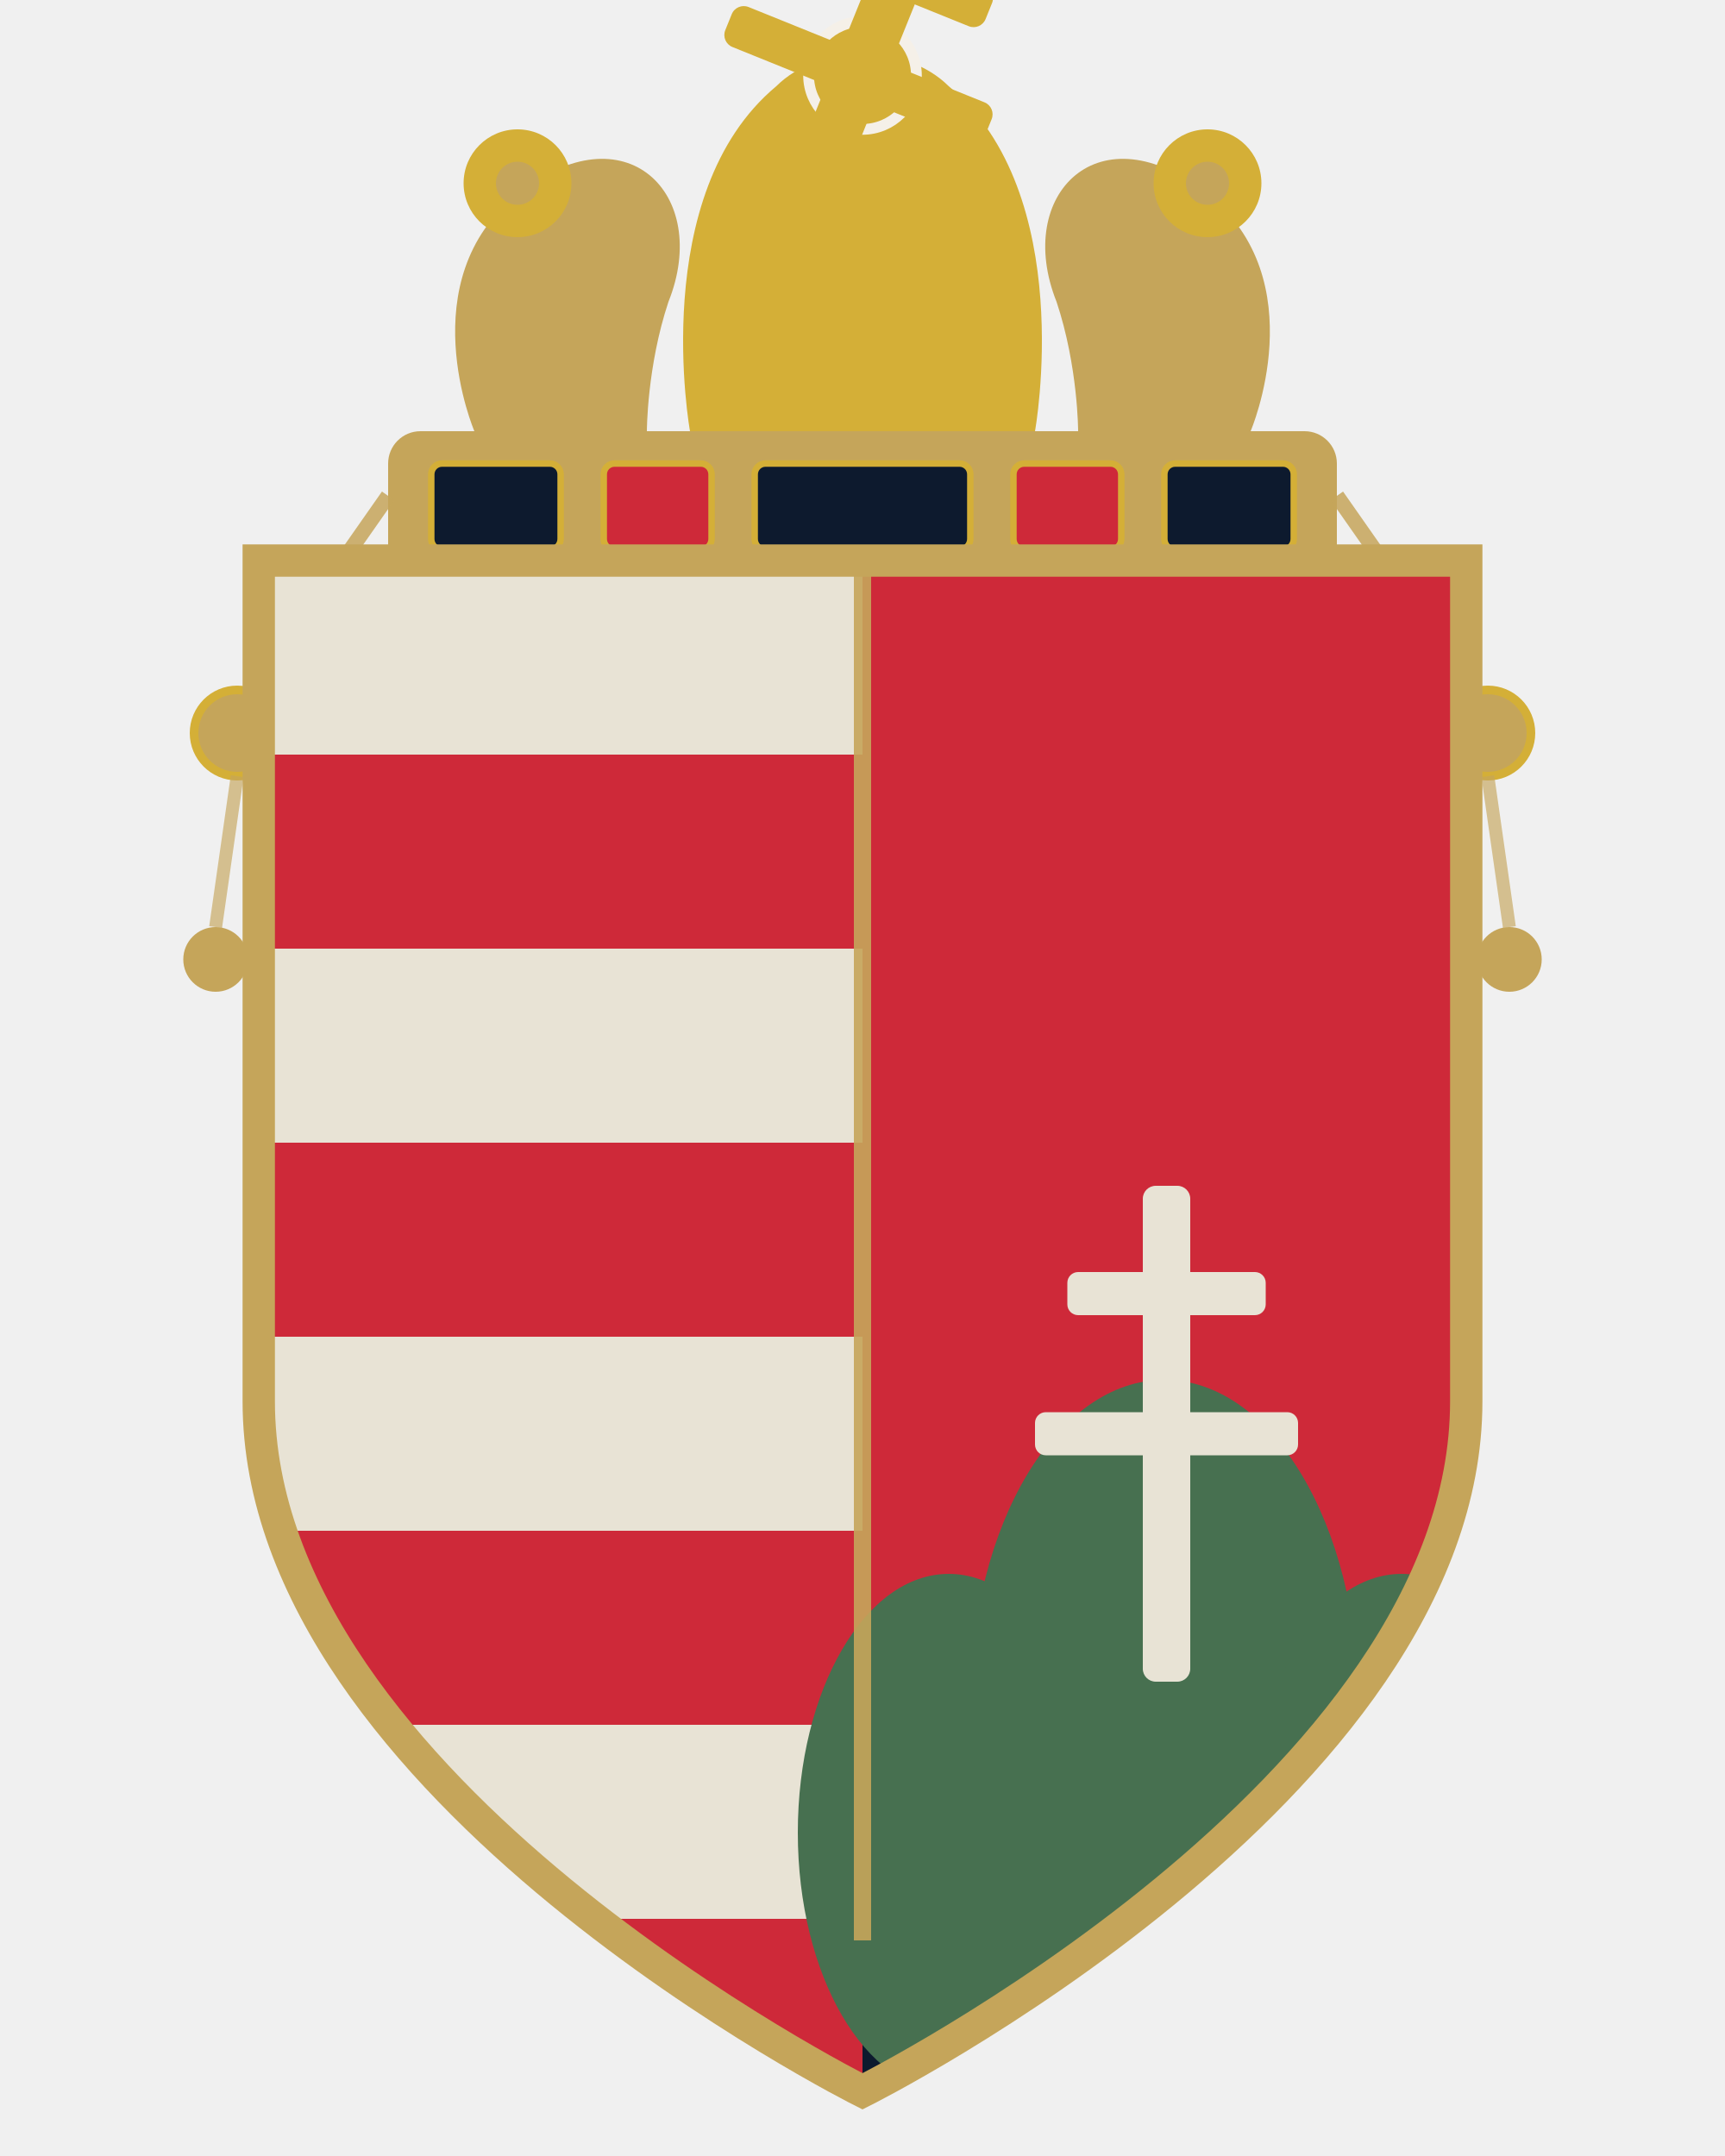
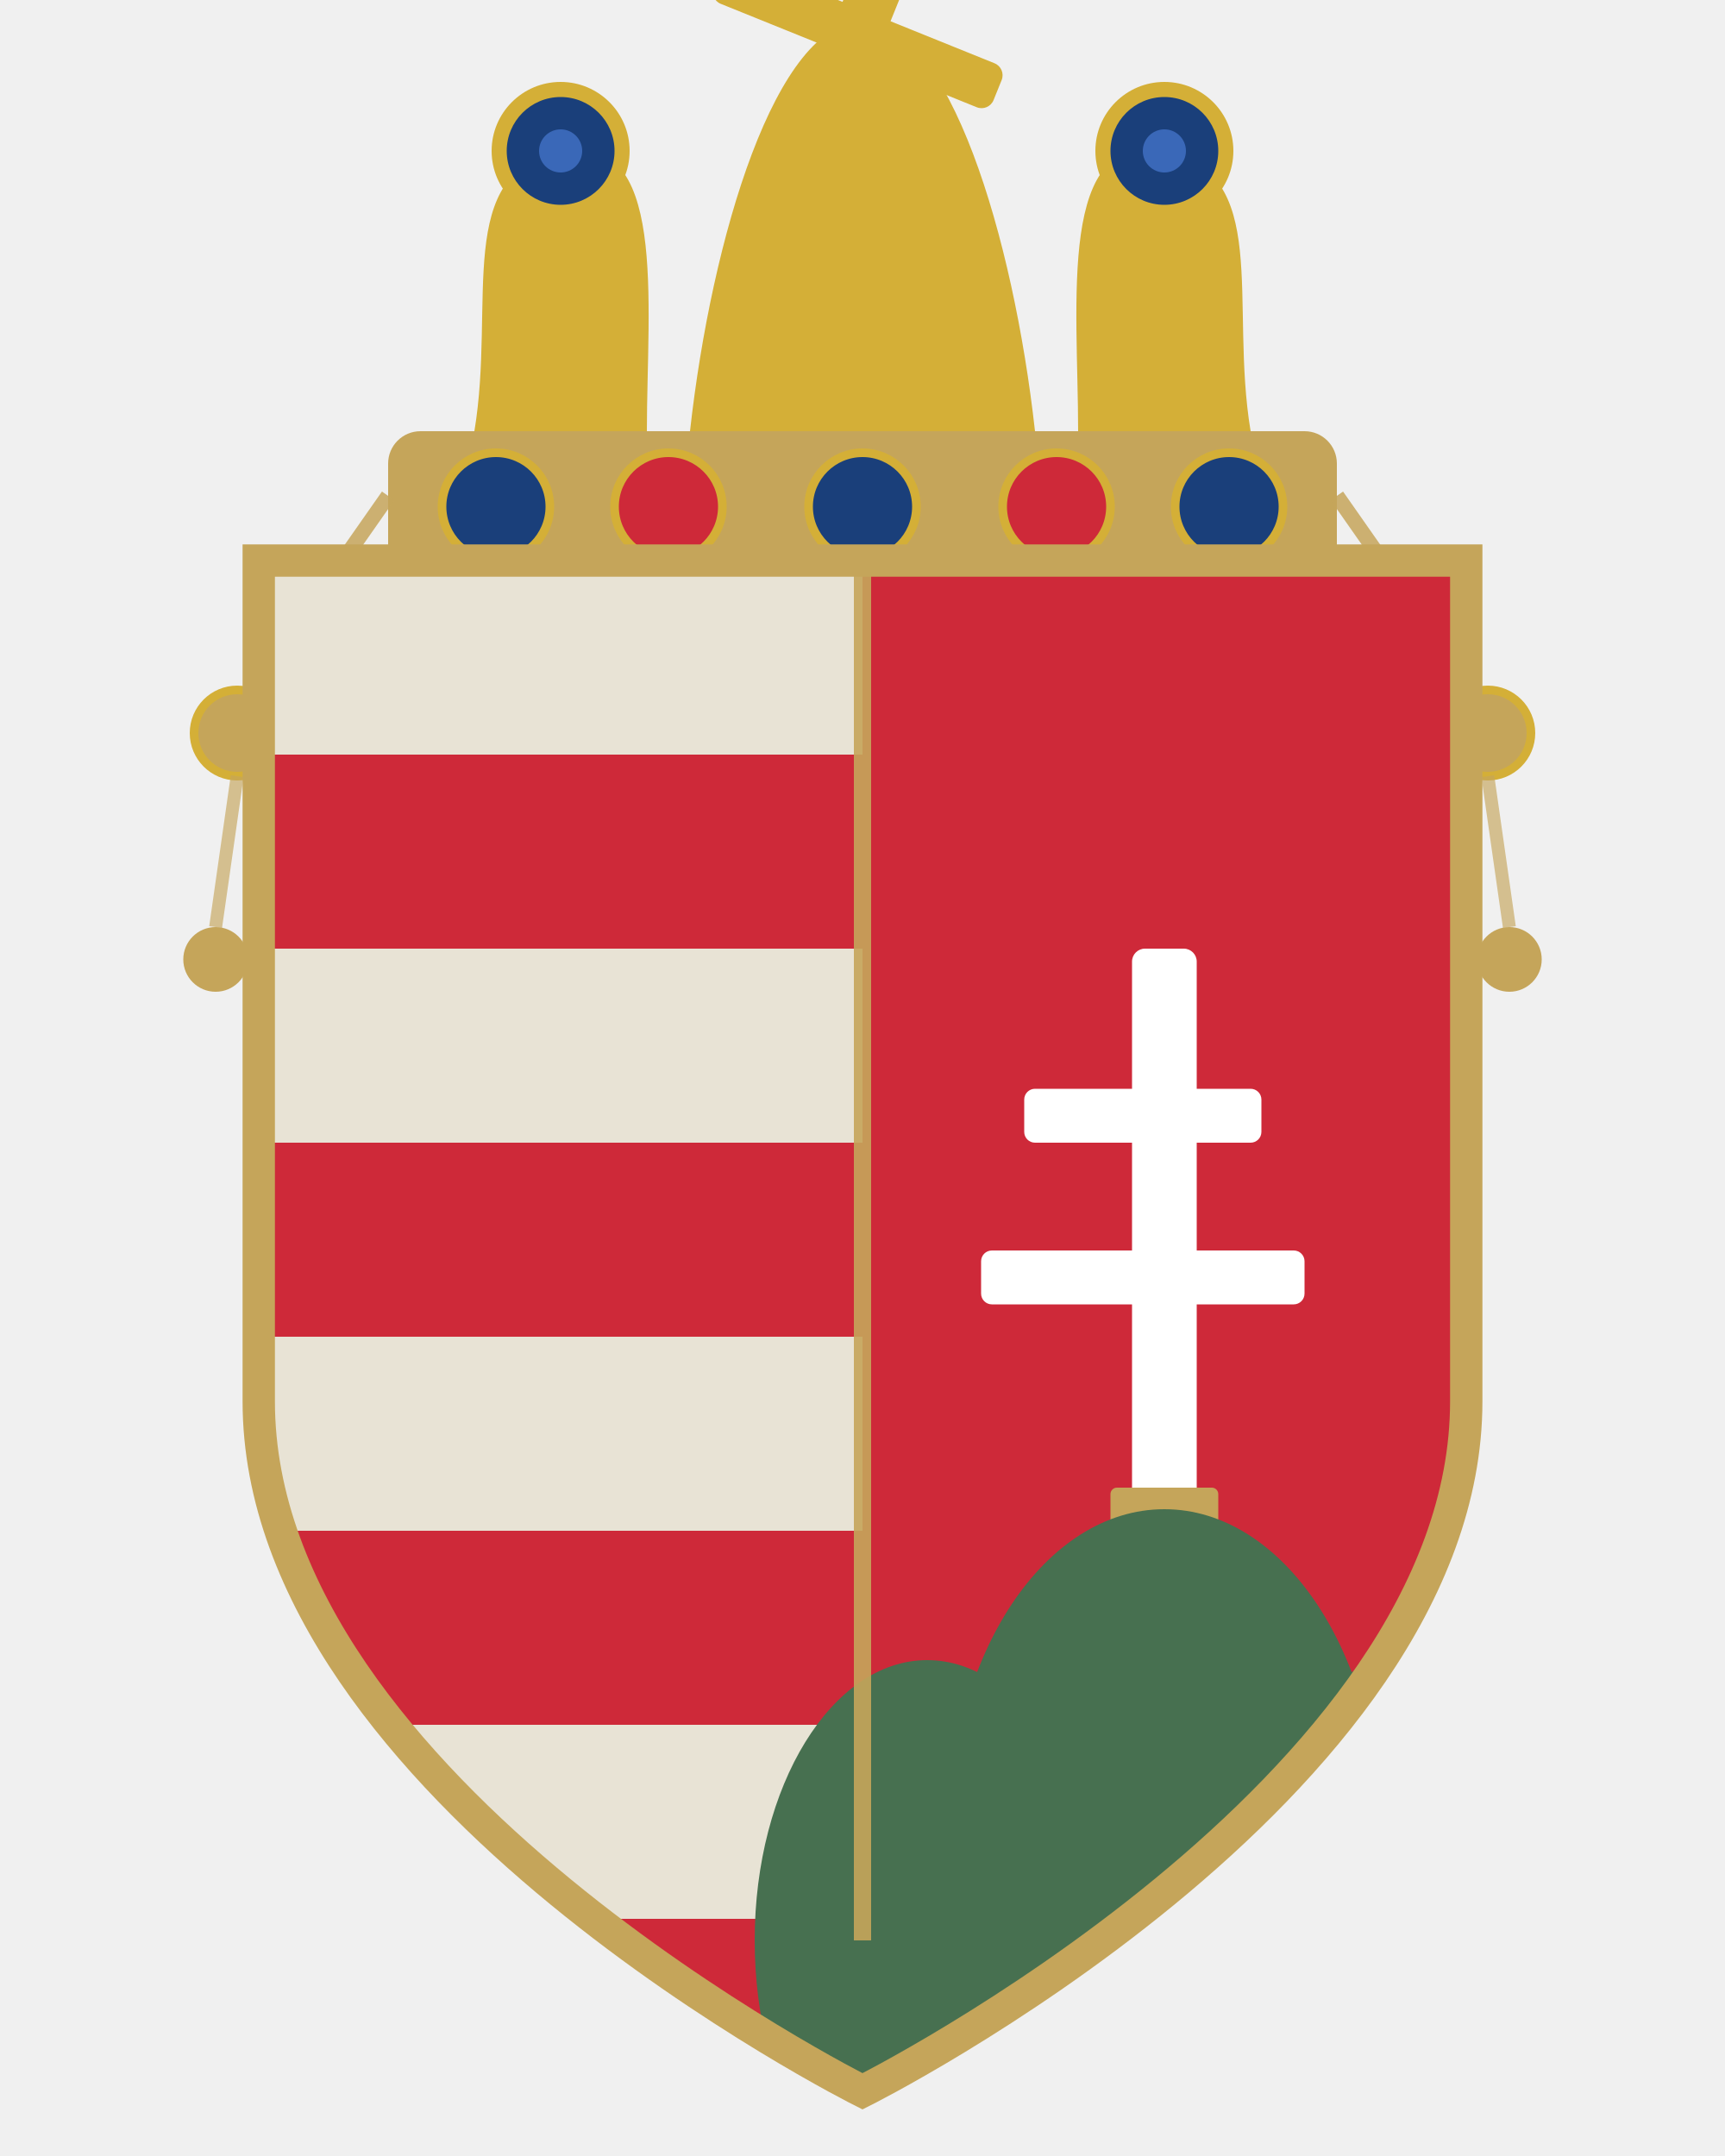
<svg xmlns="http://www.w3.org/2000/svg" viewBox="0 0 80 100" fill="none">
  <defs>
    <clipPath id="ssc-shield">
      <path d="M12,26 H68 V65 C68,83 40,97 40,97 C40,97 12,83 12,65 Z" />
    </clipPath>
  </defs>
  <rect x="18" y="20" width="44" height="7" rx="1.5" fill="#C5A55A" />
-   <rect x="20" y="21.5" width="6" height="4" rx="0.5" fill="#0D1A2E" stroke="#D4AF37" stroke-width="0.3" />
-   <rect x="28" y="21.5" width="5" height="4" rx="0.5" fill="#CE2939" stroke="#D4AF37" stroke-width="0.3" />
-   <rect x="35" y="21.5" width="10" height="4" rx="0.5" fill="#0D1A2E" stroke="#D4AF37" stroke-width="0.3" />
-   <rect x="47" y="21.5" width="5" height="4" rx="0.5" fill="#CE2939" stroke="#D4AF37" stroke-width="0.3" />
-   <rect x="54" y="21.5" width="6" height="4" rx="0.5" fill="#0D1A2E" stroke="#D4AF37" stroke-width="0.3" />
-   <path d="M22,20 C22,20 19,13 24,9 C29,5 33,9 31,14 C30,17 30,20 30,20 Z" fill="#C5A55A" />
-   <circle cx="24" cy="8.5" r="2.5" fill="#D4AF37" />
-   <circle cx="24" cy="8.5" r="1" fill="#C5A55A" />
-   <path d="M32,20 C32,20 30,9 36,4 C38,2 42,2 44,4 C50,9 48,20 48,20 Z" fill="#D4AF37" />
-   <circle cx="40" cy="3.5" r="2.5" fill="#D4AF37" stroke="#F5F0E8" stroke-width="0.5" />
-   <path d="M50,20 C50,20 50,17 49,14 C47,9 51,5 56,9 C61,13 58,20 58,20 Z" fill="#C5A55A" />
-   <circle cx="56" cy="8.5" r="2.5" fill="#D4AF37" />
-   <circle cx="56" cy="8.5" r="1" fill="#C5A55A" />
-   <g transform="rotate(22, 40, 3)">
-     <rect x="38.8" y="-5" width="2.4" height="13" rx="0.7" fill="#D4AF37" />
-     <rect x="35.5" y="-2.5" width="9" height="2" rx="0.6" fill="#D4AF37" />
-     <rect x="33.5" y="2.5" width="13" height="2" rx="0.6" fill="#D4AF37" />
+   <circle cx="23" cy="23.5" r="2.5" fill="#1A3F7A" stroke="#D4AF37" stroke-width="0.4" />
+   <circle cx="31" cy="23.5" r="2.5" fill="#CE2939" stroke="#D4AF37" stroke-width="0.4" />
+   <circle cx="40" cy="23.5" r="2.5" fill="#1A3F7A" stroke="#D4AF37" stroke-width="0.4" />
+   <circle cx="49" cy="23.5" r="2.5" fill="#CE2939" stroke="#D4AF37" stroke-width="0.4" />
+   <circle cx="57" cy="23.5" r="2.5" fill="#1A3F7A" stroke="#D4AF37" stroke-width="0.4" />
+   <path d="M22,20 C23,14 21,8 26,7 C31,6 30,14 30,20 Z" fill="#D4AF37" />
+   <circle cx="26" cy="7" r="3.2" fill="#D4AF37" />
+   <circle cx="26" cy="7" r="2.5" fill="#1A3F7A" />
+   <circle cx="26" cy="7" r="1" fill="#3A68B8" />
+   <path d="M32,20 C33,11 36,1 40,1 C44,1 47,11 48,20 Z" fill="#D4AF37" />
+   <path d="M50,20 C50,14 49,6 54,7 C59,8 57,14 58,20 Z" fill="#D4AF37" />
+   <circle cx="54" cy="7" r="3.2" fill="#D4AF37" />
+   <circle cx="54" cy="7" r="2.5" fill="#1A3F7A" />
+   <circle cx="54" cy="7" r="1" fill="#3A68B8" />
+   <g transform="rotate(22, 40, 1)">
+     <rect x="38.8" y="-8" width="2.4" height="14" rx="0.7" fill="#D4AF37" />
+     <rect x="35" y="-5" width="10" height="2.2" rx="0.6" fill="#D4AF37" />
+     <rect x="33" y="0.5" width="14" height="2.2" rx="0.6" fill="#D4AF37" />
  </g>
  <line x1="18" y1="23" x2="11" y2="33" stroke="#C5A55A" stroke-width="0.7" opacity="0.85" />
  <circle cx="11" cy="34" r="2" fill="#C5A55A" stroke="#D4AF37" stroke-width="0.4" />
  <line x1="11" y1="36" x2="10" y2="43" stroke="#C5A55A" stroke-width="0.6" opacity="0.65" />
  <circle cx="10" cy="44.5" r="1.5" fill="#C5A55A" />
  <line x1="62" y1="23" x2="69" y2="33" stroke="#C5A55A" stroke-width="0.7" opacity="0.85" />
  <circle cx="69" cy="34" r="2" fill="#C5A55A" stroke="#D4AF37" stroke-width="0.4" />
  <line x1="69" y1="36" x2="70" y2="43" stroke="#C5A55A" stroke-width="0.6" opacity="0.65" />
  <circle cx="70" cy="44.5" r="1.5" fill="#C5A55A" />
  <path d="M12,26 H68 V65 C68,83 40,97 40,97 C40,97 12,83 12,65 Z" fill="#0D1A2E" />
  <g clip-path="url(#ssc-shield)">
    <rect x="12" y="26" width="28" height="9" fill="#E8E3D5" />
    <rect x="12" y="35" width="28" height="9" fill="#CE2939" />
    <rect x="12" y="44" width="28" height="9" fill="#E8E3D5" />
    <rect x="12" y="53" width="28" height="9" fill="#CE2939" />
    <rect x="12" y="62" width="28" height="9" fill="#E8E3D5" />
    <rect x="12" y="71" width="28" height="9" fill="#CE2939" />
    <rect x="12" y="80" width="28" height="9" fill="#E8E3D5" />
    <rect x="12" y="89" width="28" height="9" fill="#CE2939" />
-     <rect x="40" y="26" width="28" height="60" fill="#CE2939" />
-     <ellipse cx="44" cy="85" rx="7" ry="12" fill="#477050" />
-     <ellipse cx="54" cy="79" rx="9" ry="15" fill="#477050" />
-     <ellipse cx="65" cy="85" rx="7" ry="12" fill="#477050" />
-     <rect x="53" y="55" width="2.2" height="23" rx="0.6" fill="#E8E3D5" />
-     <rect x="49.5" y="59" width="9.2" height="2" rx="0.5" fill="#E8E3D5" />
-     <rect x="48" y="65.5" width="12.2" height="2" rx="0.5" fill="#E8E3D5" />
+     <rect x="40" y="26" width="28" height="71" fill="#CE2939" />
+     <rect x="52.5" y="44" width="3" height="32" rx="0.6" fill="#FFFFFF" />
+     <rect x="47.5" y="50.5" width="11" height="2.5" rx="0.5" fill="#FFFFFF" />
+     <rect x="45.5" y="58" width="15" height="2.5" rx="0.5" fill="#FFFFFF" />
+     <rect x="50" y="72" width="8" height="5" rx="0.5" fill="#D4AF37" />
+     <rect x="51.5" y="69" width="5" height="4" rx="0.3" fill="#C5A55A" />
+     <ellipse cx="43" cy="90" rx="8" ry="13" fill="#477050" />
+     <ellipse cx="54" cy="85" rx="10" ry="15" fill="#477050" />
+     <ellipse cx="65" cy="90" rx="8" ry="13" fill="#477050" />
  </g>
  <line x1="40" y1="26" x2="40" y2="90" stroke="#C5A55A" stroke-width="0.8" opacity="0.9" />
  <path d="M12,26 H68 V65 C68,83 40,97 40,97 C40,97 12,83 12,65 Z" fill="none" stroke="#C5A55A" stroke-width="1.5" />
</svg>
